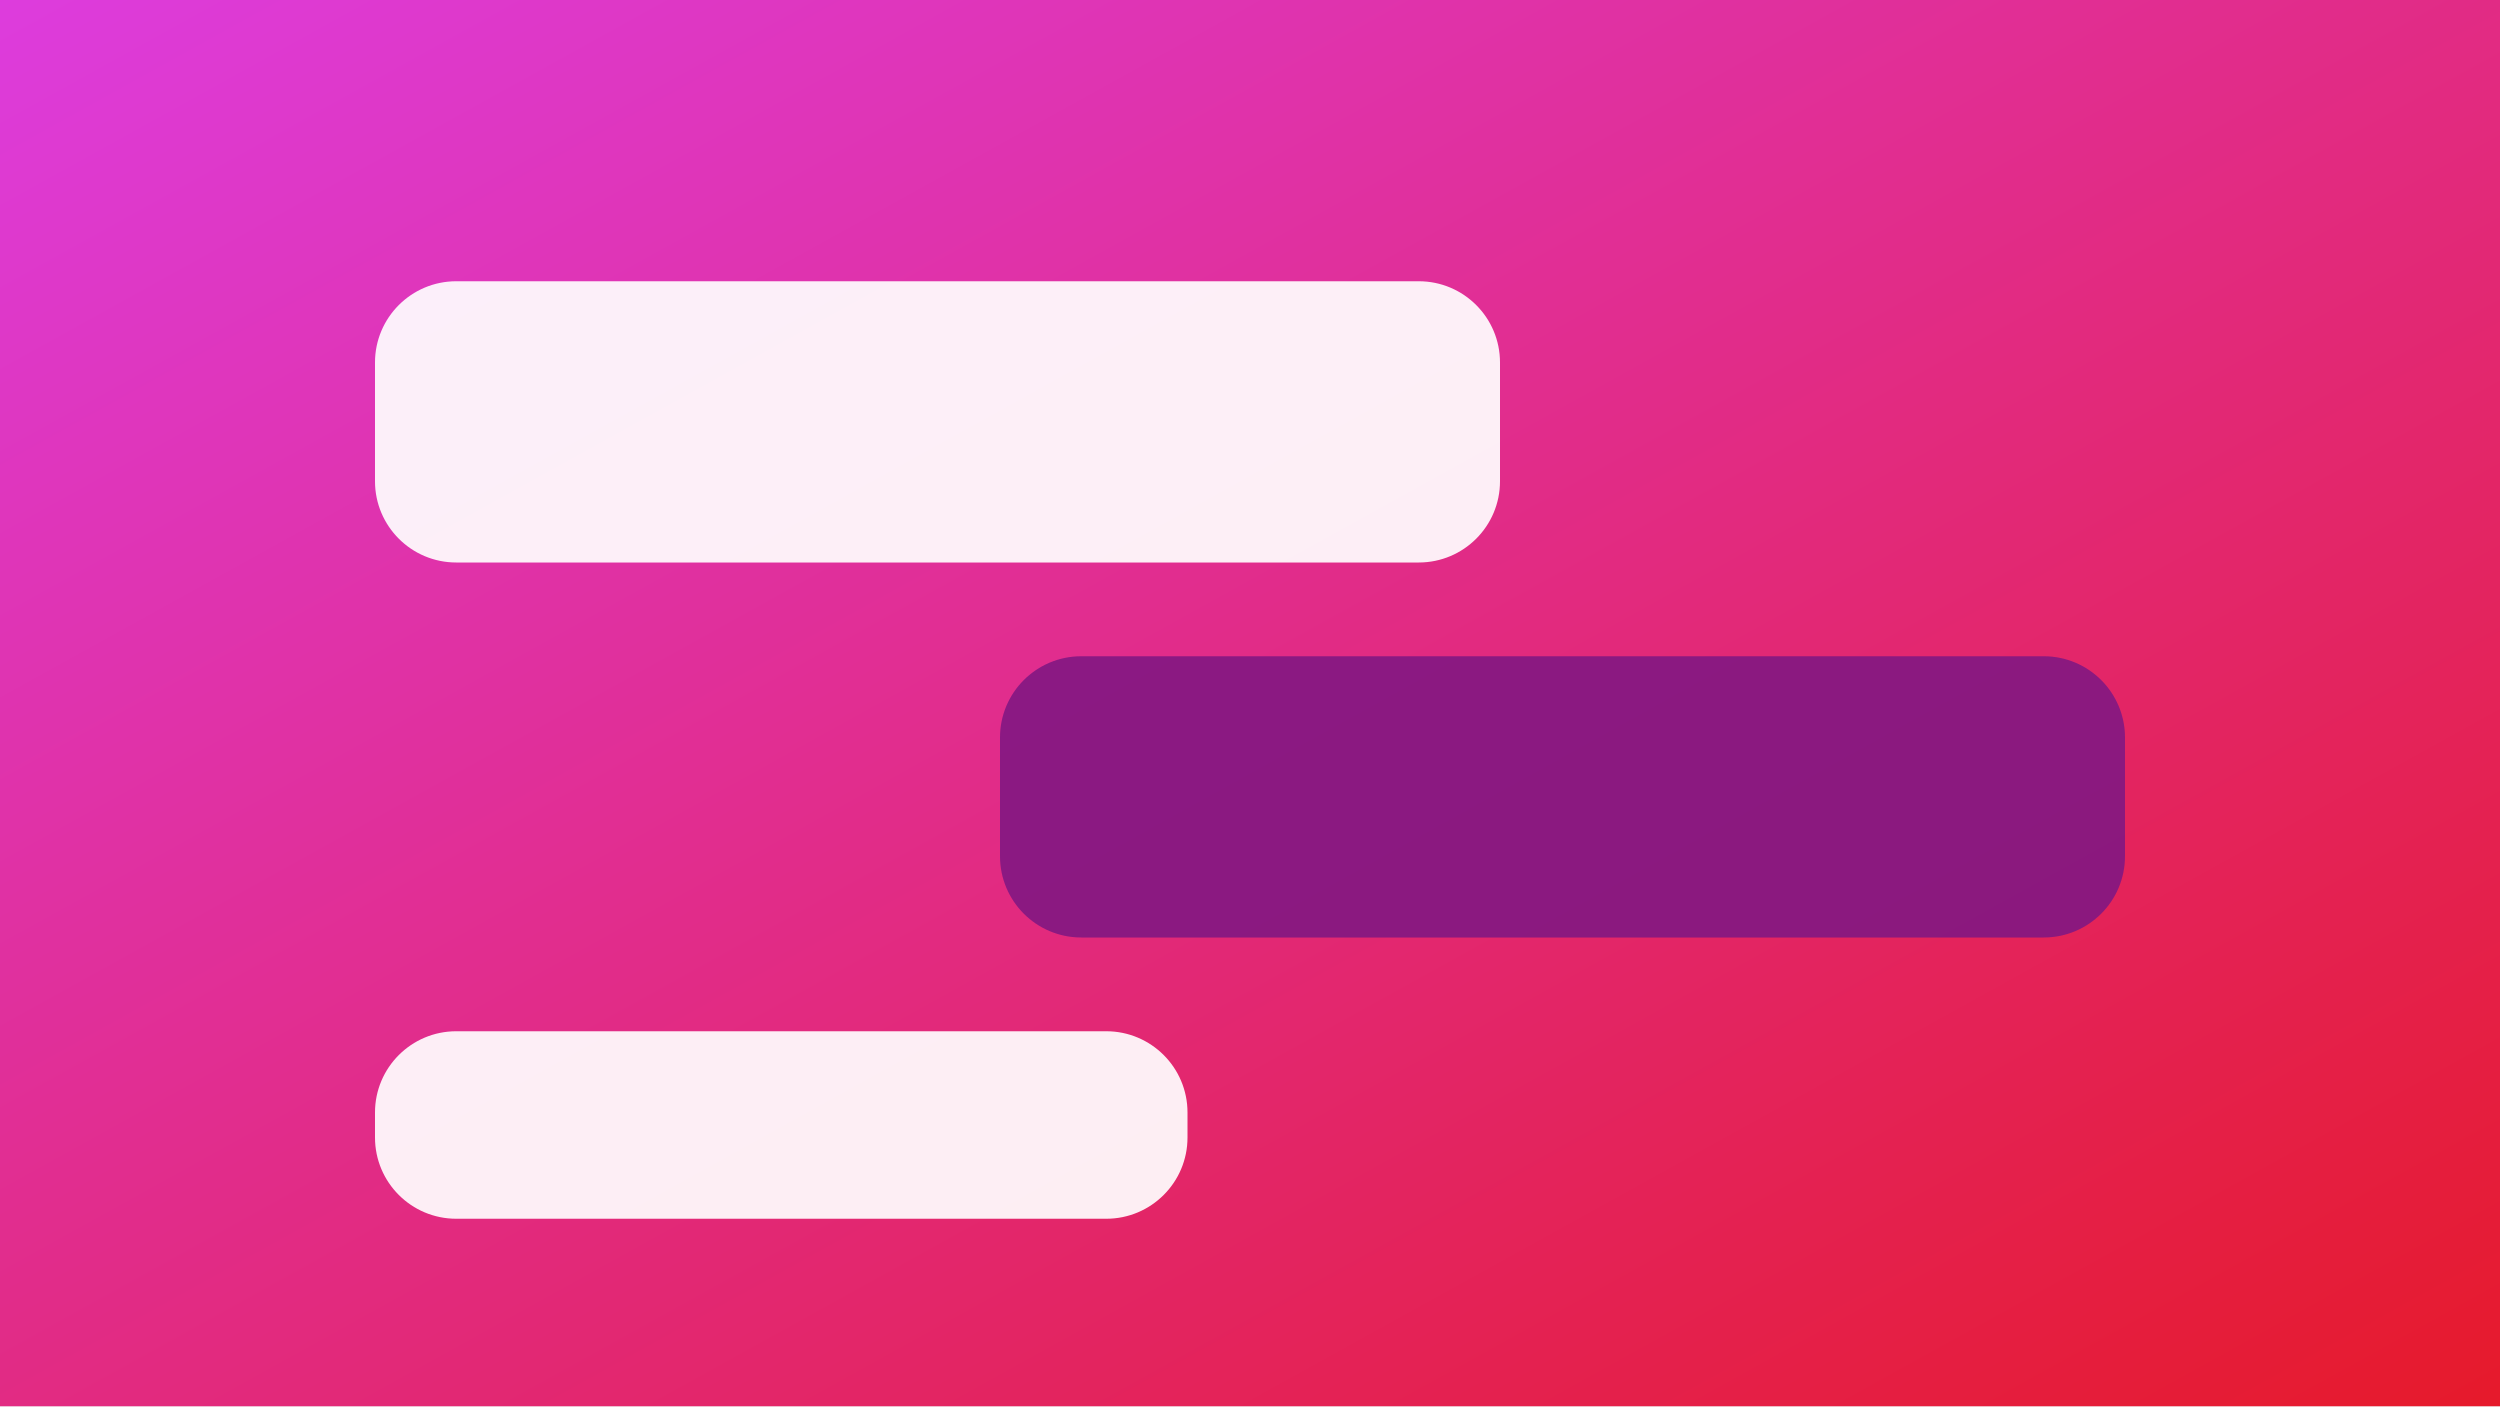
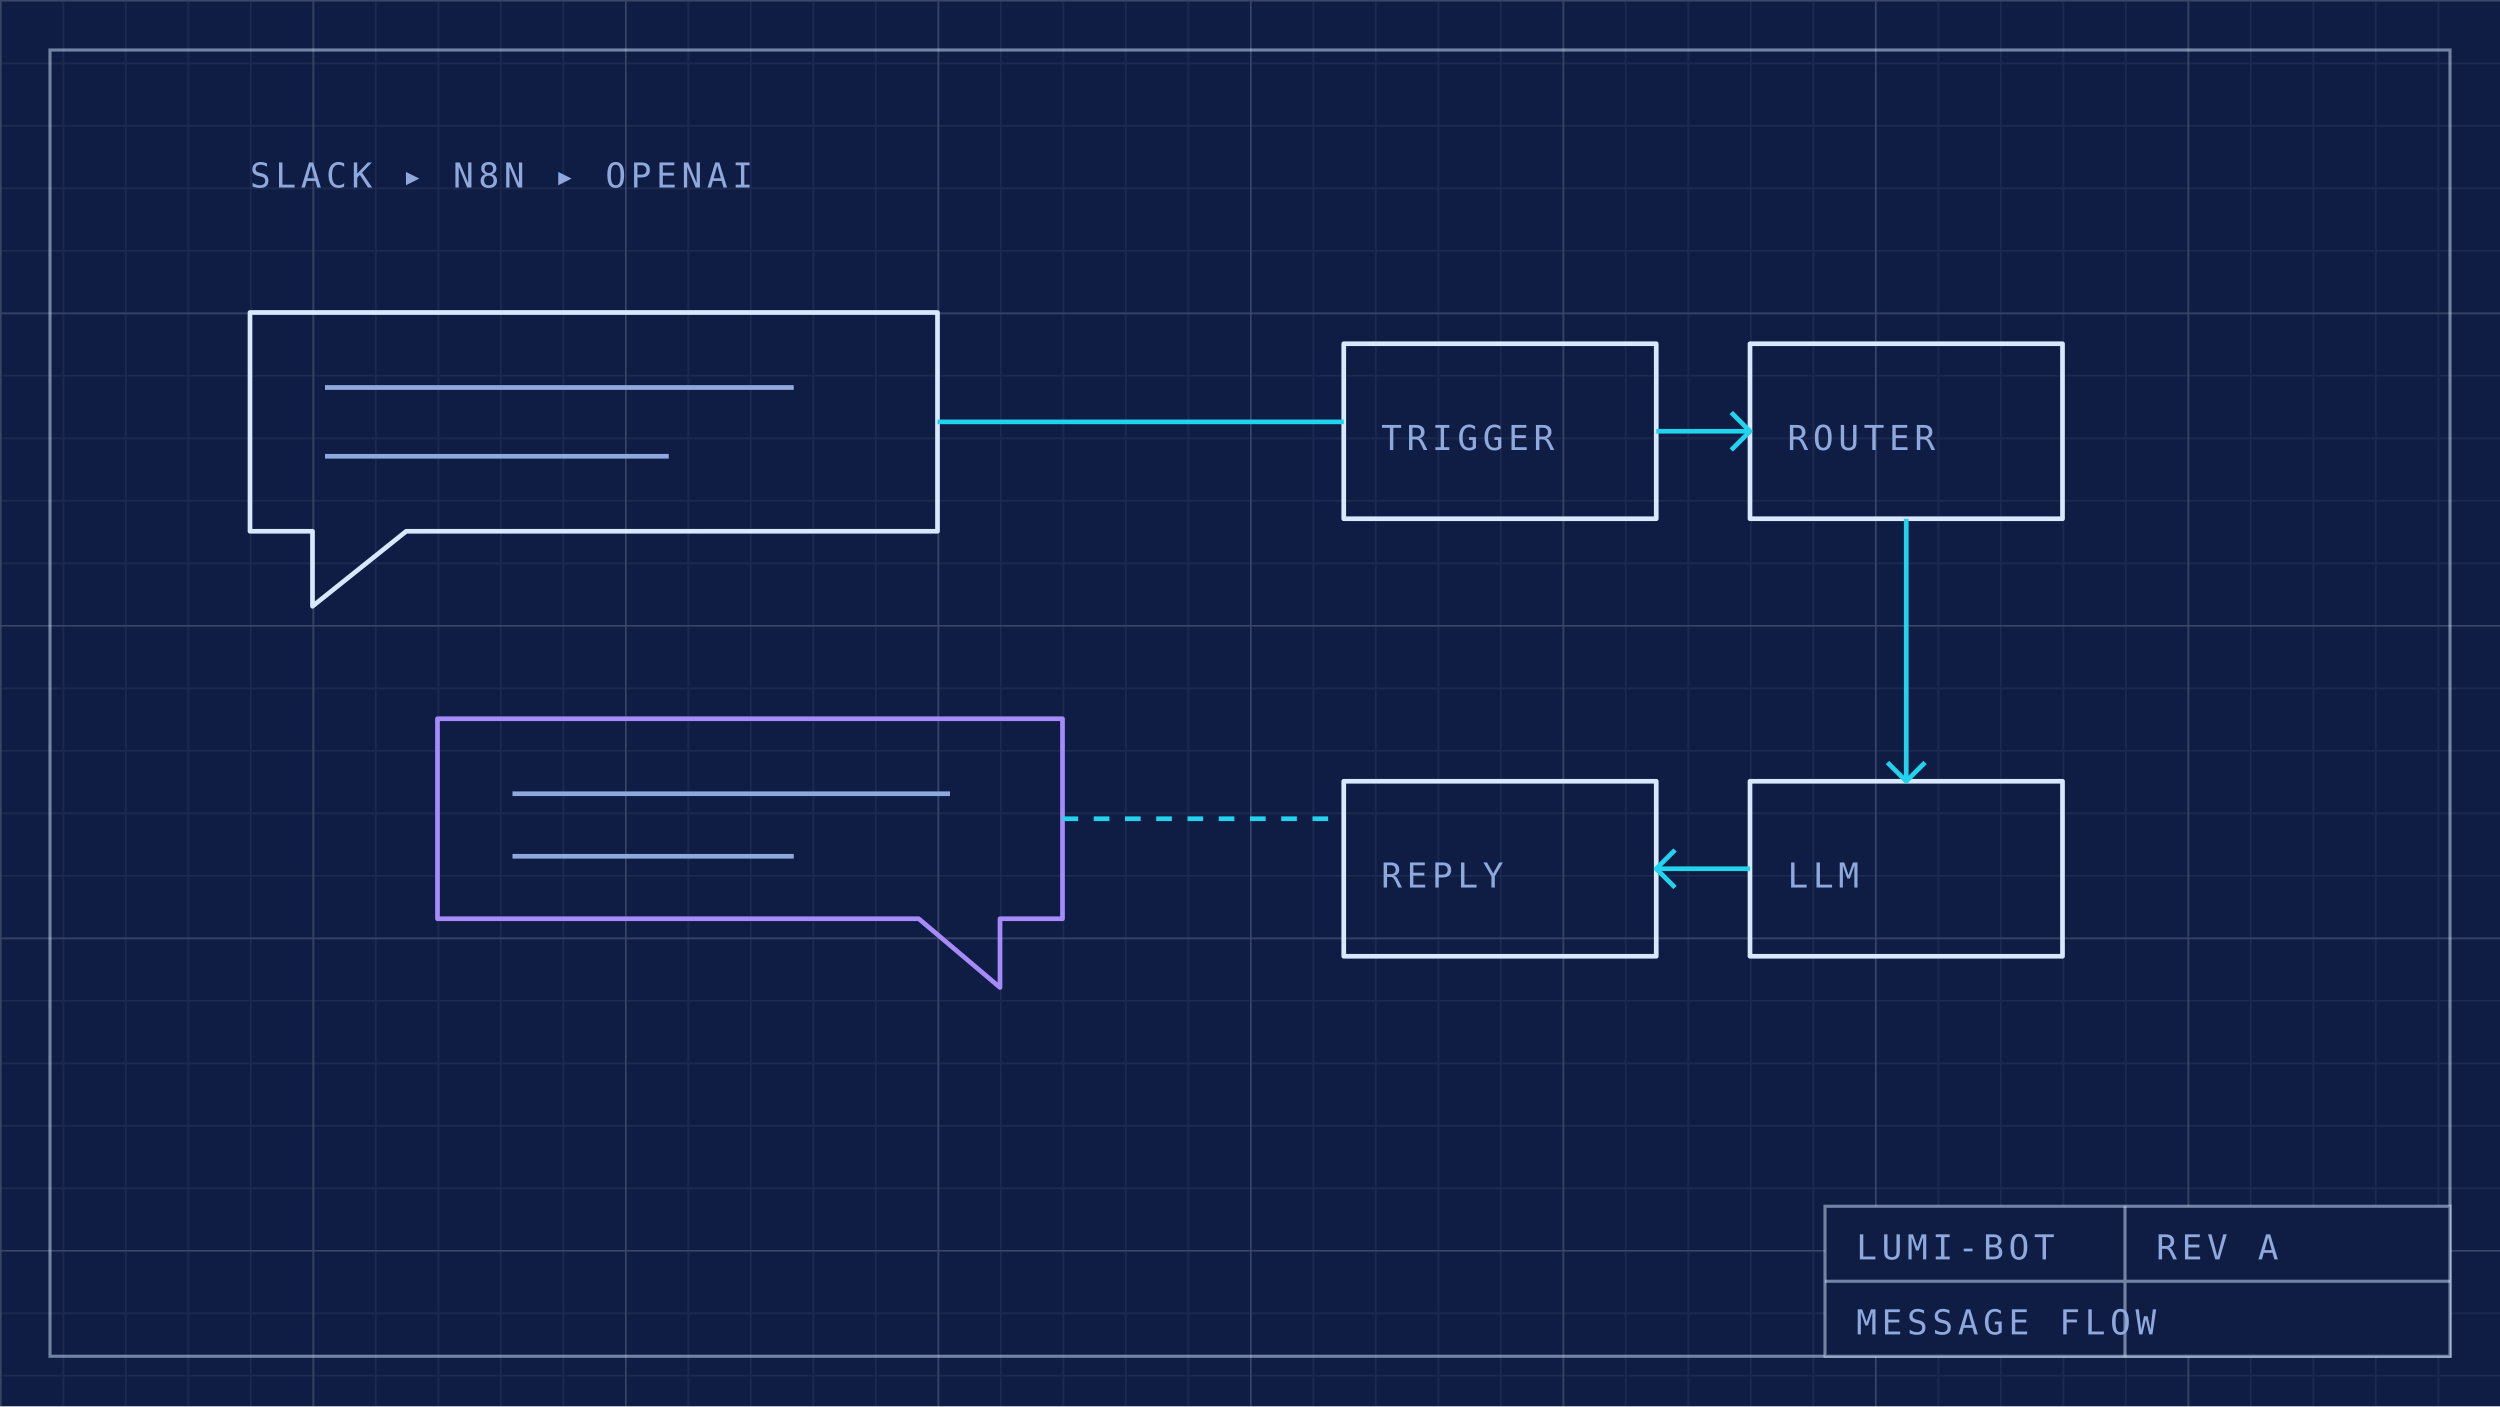
<svg xmlns="http://www.w3.org/2000/svg" viewBox="0 0 800 450" role="img" aria-hidden="true">
  <defs>
-     <linearGradient id="g" x1="0" y1="0" x2="1" y2="1">
-       <stop offset="0" stop-color="hsl(300 70% 55%)" />
-       <stop offset="1" stop-color="hsl(355 80% 50%)" />
-     </linearGradient>
+     <pattern id="m" width="20" height="20" patternUnits="userSpaceOnUse">
+       <path d="M20 0H0V20" fill="none" stroke="#fff" stroke-opacity=".06" />
+     </pattern>
+     <pattern id="M" width="100" height="100" patternUnits="userSpaceOnUse">
+       <path d="M100 0H0V100" fill="none" stroke="#fff" stroke-opacity=".13" />
+     </pattern>
  </defs>
-   <rect width="800" height="450" fill="url(#g)" />
-   <rect x="120" y="90" width="360" height="90" rx="26" fill="#fff" opacity="0.92" />
-   <rect x="320" y="210" width="360" height="90" rx="26" fill="hsl(300 70% 30%)" opacity="0.9" />
-   <rect x="120" y="330" width="260" height="60" rx="26" fill="#fff" opacity="0.92" />
+   <rect width="800" height="450" fill="#0f1d45" />
+   <rect width="800" height="450" fill="url(#m)" />
+   <rect width="800" height="450" fill="url(#M)" />
+   <rect x="16" y="16" width="768" height="418" fill="none" stroke="#d7e8ff" stroke-opacity=".5" />
+   <g font-family="ui-monospace,Menlo,monospace" font-size="11" letter-spacing="1.5" fill="#8fa9dc">
+     <rect x="584" y="386" width="200" height="48" fill="#0f1d45" stroke="#d7e8ff" stroke-opacity=".5" />
+     <path d="M584 410H784M680 386V434" stroke="#d7e8ff" stroke-opacity=".5" />
+     <text x="594" y="403">LUMI-BOT</text>
+     <text x="690" y="403">REV A</text>
+     <text x="594" y="427">MESSAGE FLOW</text>
+   </g>
+   <g fill="none" stroke="#d7e8ff" stroke-width="1.5" stroke-linejoin="round">
+     <path d="M80 100h220v70H130l-30 24v-24H80z" />
+     <path d="M104 124h150M104 146h110" stroke="#8fa9dc" />
+     <path d="M140 230h200v64h-20v22l-26-22H140z" stroke="#a78bfa" />
+     <path d="M164 254h140M164 274h90" stroke="#8fa9dc" />
+     <rect x="430" y="110" width="100" height="56" />
+     <text x="442" y="144" fill="#8fa9dc" stroke="none" font-family="ui-monospace,Menlo,monospace" font-size="11" letter-spacing="1.5">TRIGGER</text>
+     <rect x="560" y="110" width="100" height="56" />
+     <text x="572" y="144" fill="#8fa9dc" stroke="none" font-family="ui-monospace,Menlo,monospace" font-size="11" letter-spacing="1.5">ROUTER</text>
+     <rect x="560" y="250" width="100" height="56" />
+     <text x="572" y="284" fill="#8fa9dc" stroke="none" font-family="ui-monospace,Menlo,monospace" font-size="11" letter-spacing="1.5">LLM</text>
+     <rect x="430" y="250" width="100" height="56" />
+     <text x="442" y="284" fill="#8fa9dc" stroke="none" font-family="ui-monospace,Menlo,monospace" font-size="11" letter-spacing="1.5">REPLY</text>
+     <path d="M300 135H430M530 138H560M610 166V250M560 278H530" stroke="#22d3ee" />
+     <path d="M340 262h90" stroke="#22d3ee" stroke-dasharray="5 5" />
+     <path d="M554 132l6 6-6 6M604 244l6 6 6-6M536 272l-6 6 6 6" stroke="#22d3ee" />
+     <text x="80" y="60" fill="#8fa9dc" stroke="none" font-family="ui-monospace,Menlo,monospace" font-size="11" letter-spacing="1.5">SLACK ▸ N8N ▸ OPENAI</text>
+   </g>
</svg>
